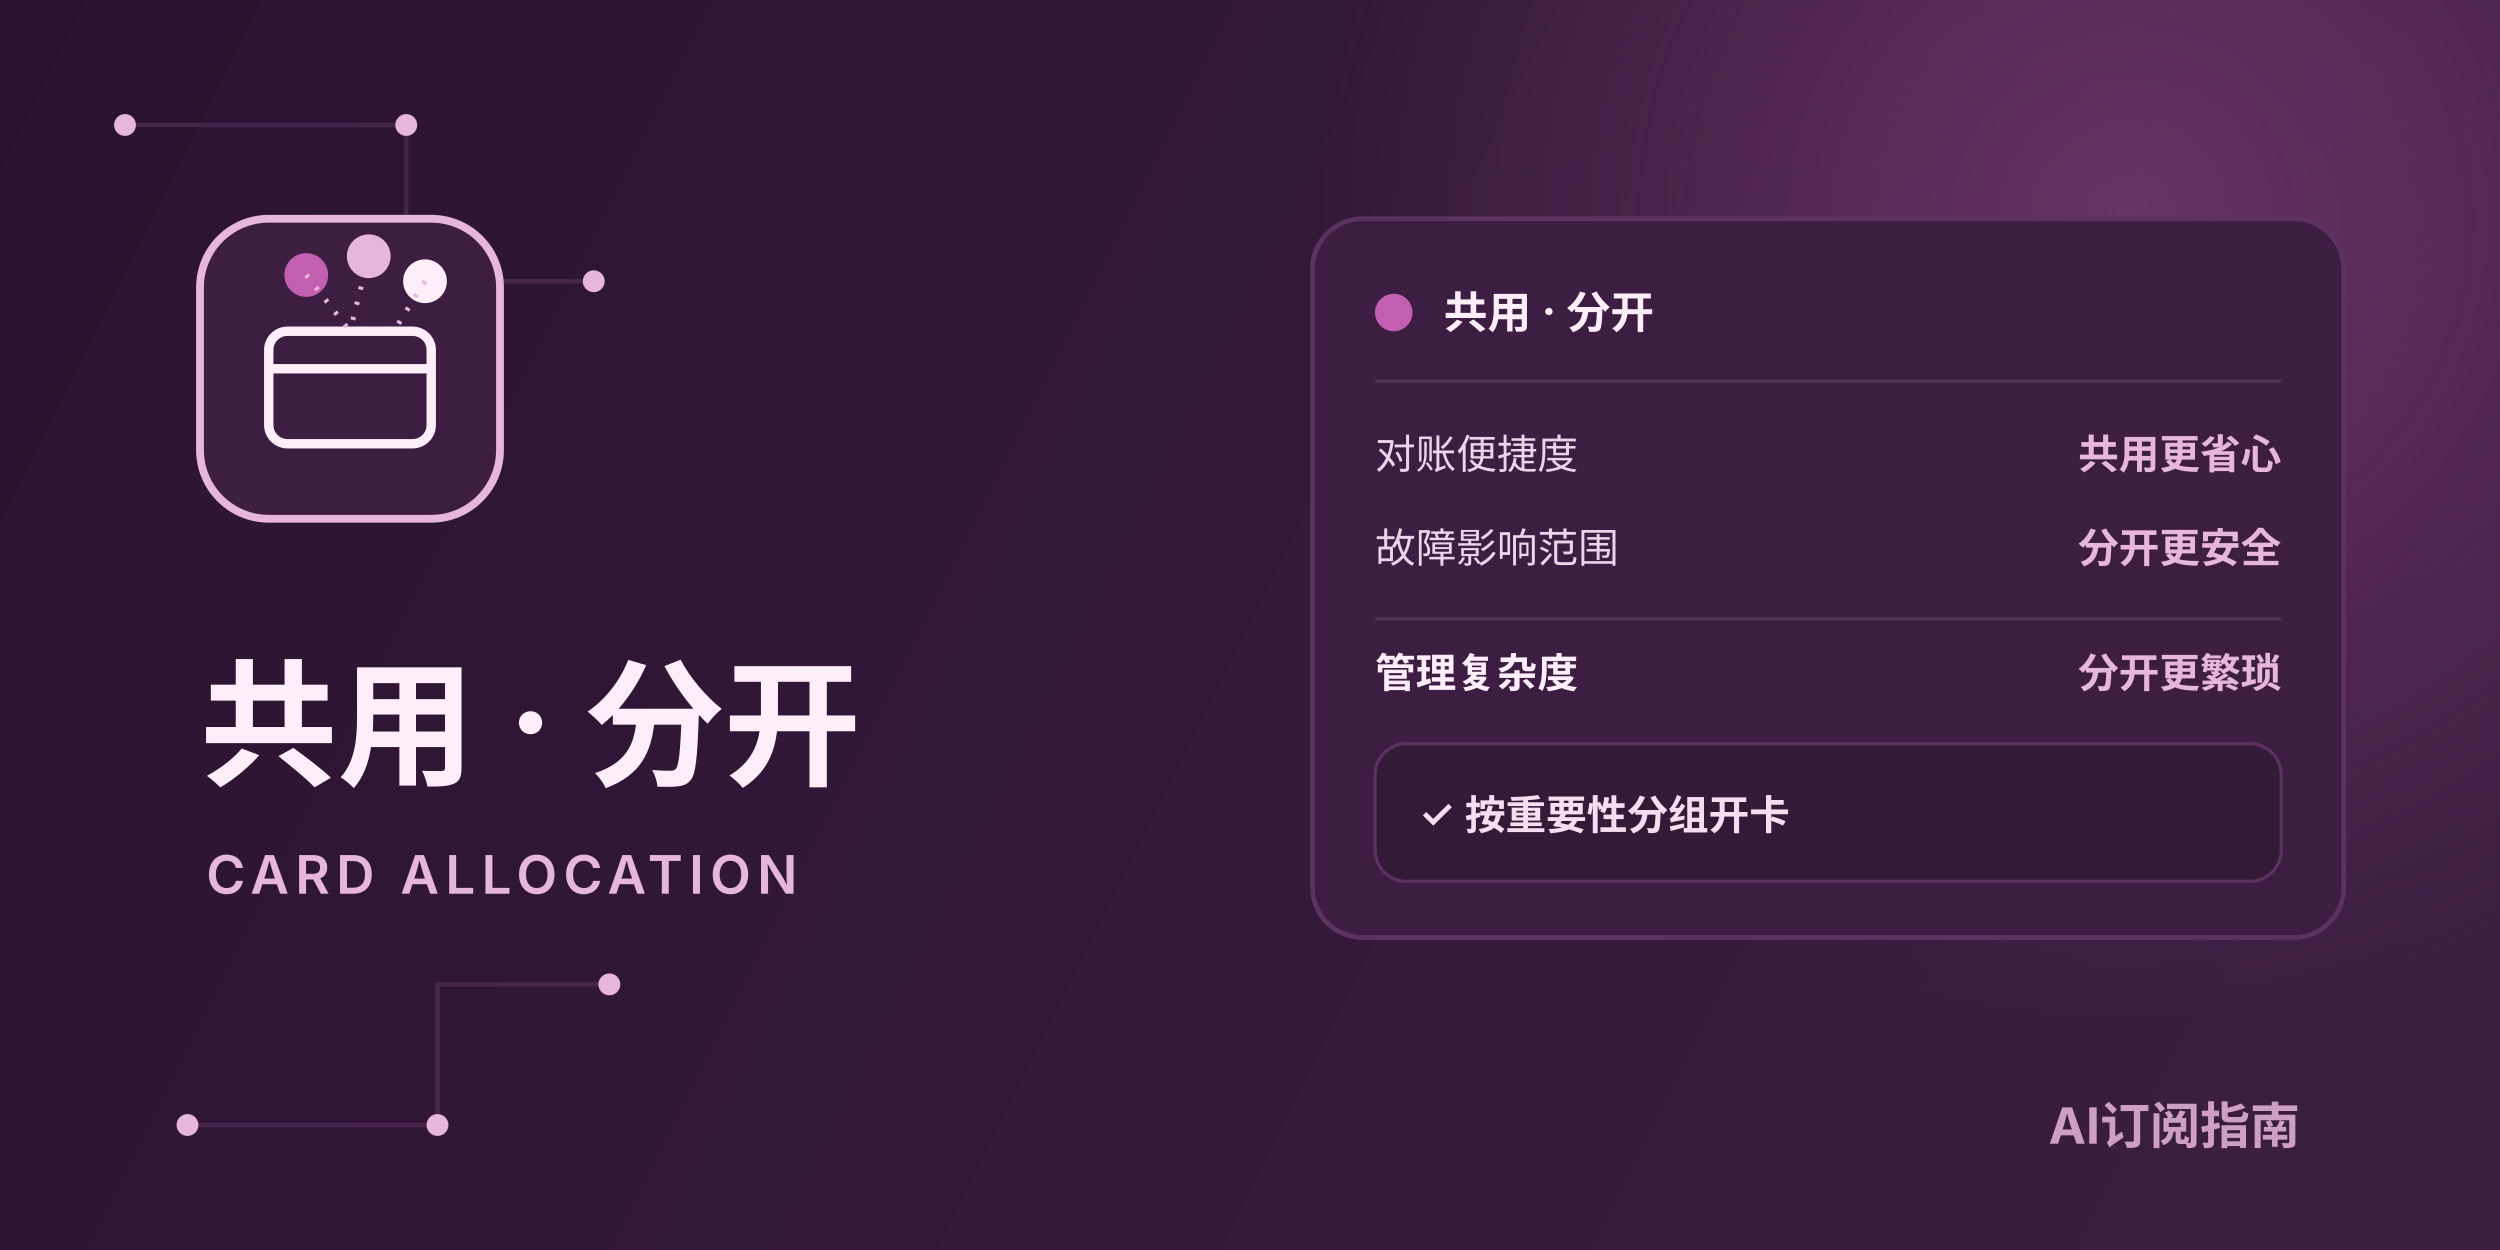
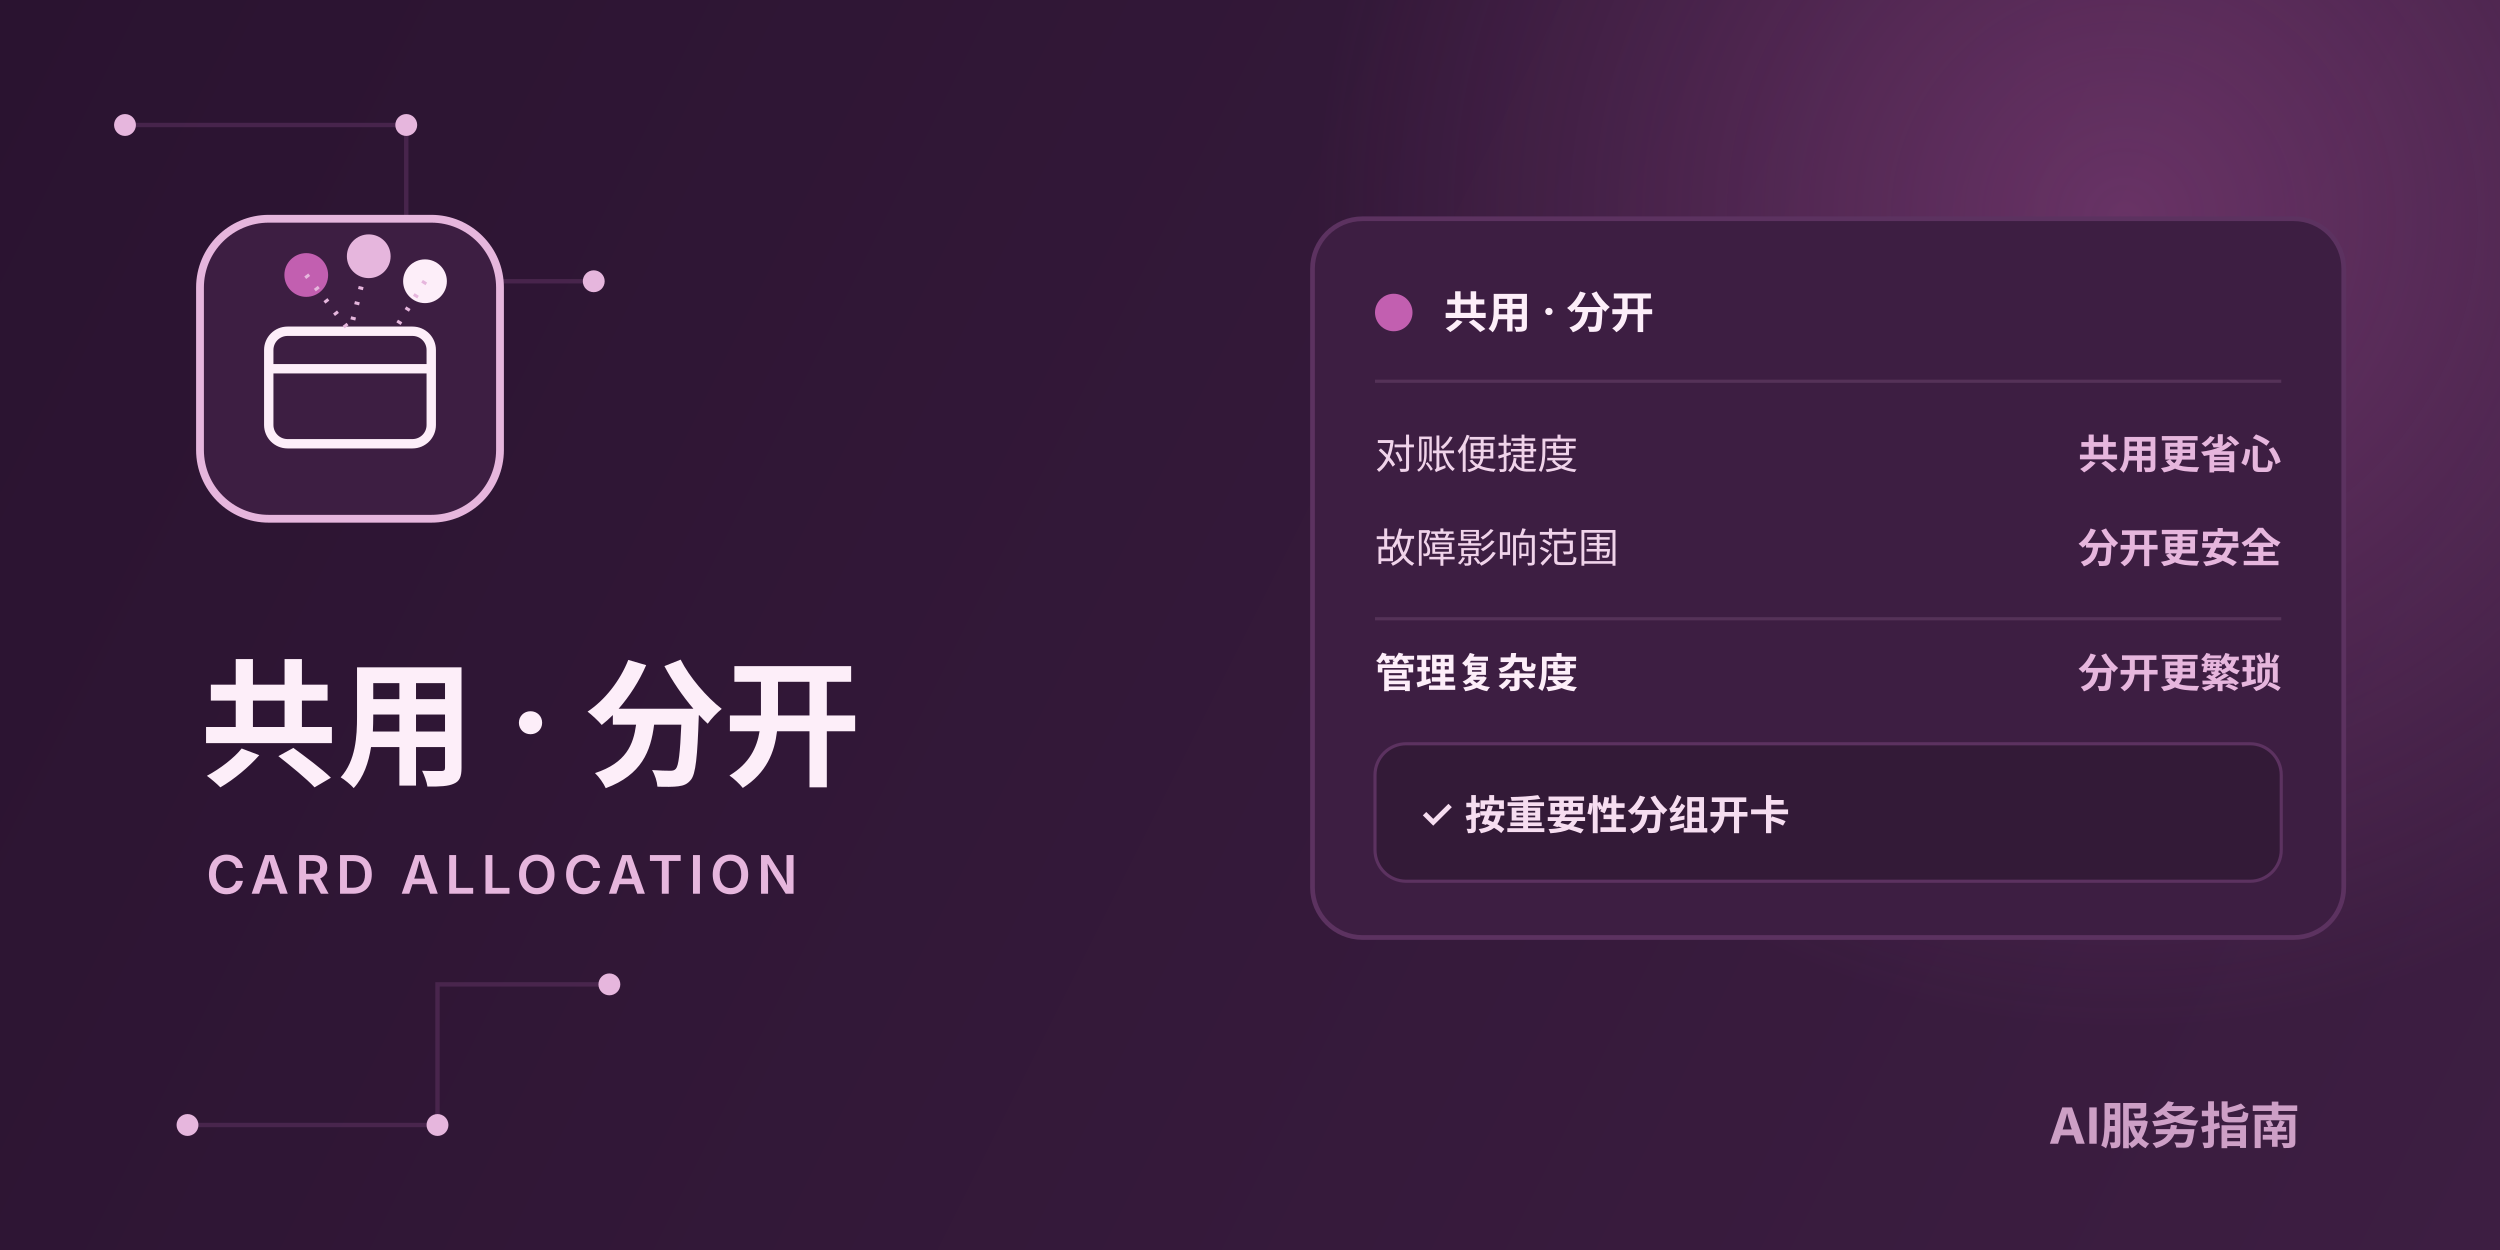
<svg xmlns="http://www.w3.org/2000/svg" viewBox="0 0 800 400" role="img" aria-label="多个AI订阅共用一张虚拟卡还是分开办卡更好封面图">
  <defs>
    <linearGradient id="bgGrad25" x1="0" y1="0" x2="800" y2="400" gradientUnits="userSpaceOnUse">
      <stop offset="0" stop-color="#2a1330" />
      <stop offset="1" stop-color="#3d1e42" />
    </linearGradient>
    <radialGradient id="glow25" cx="680" cy="70" r="260" gradientUnits="userSpaceOnUse">
      <stop offset="0" stop-color="#c25fb0" stop-opacity="0.35" />
      <stop offset="1" stop-color="#c25fb0" stop-opacity="0" />
    </radialGradient>
  </defs>
  <rect width="800" height="400" fill="url(#bgGrad25)" />
  <rect width="800" height="400" fill="url(#glow25)" />
  <g stroke="#5c3260" stroke-width="1.4" opacity="0.55" fill="none">
    <path d="M40 40 h90 v50 h60" />
    <path d="M60 360 h80 v-45 h55" />
  </g>
  <g fill="#e6b6dd">
    <circle cx="40" cy="40" r="3.5" />
    <circle cx="130" cy="40" r="3.5" />
    <circle cx="190" cy="90" r="3.5" />
    <circle cx="60" cy="360" r="3.5" />
    <circle cx="140" cy="360" r="3.5" />
    <circle cx="195" cy="315" r="3.5" />
  </g>
  <rect x="64" y="70" width="96" height="96" rx="22" fill="#3d1e42" stroke="#e6b6dd" stroke-width="2.5" />
  <rect x="86" y="106" width="52" height="36" rx="6" fill="none" stroke="#fdeef9" stroke-width="3" />
  <line x1="86" y1="118" x2="138" y2="118" stroke="#fdeef9" stroke-width="3" />
  <circle cx="98" cy="88" r="7" fill="#c25fb0" />
  <circle cx="118" cy="82" r="7" fill="#e6b6dd" />
  <circle cx="136" cy="90" r="7" fill="#fdeef9" />
  <line x1="98" y1="88" x2="112" y2="106" stroke="#e6b6dd" stroke-width="1.6" stroke-dasharray="1 4" />
  <line x1="118" y1="82" x2="112" y2="106" stroke="#e6b6dd" stroke-width="1.6" stroke-dasharray="1 4" />
  <line x1="136" y1="90" x2="126" y2="106" stroke="#e6b6dd" stroke-width="1.6" stroke-dasharray="1 4" />
  <text x="64" y="248" font-family="-apple-system, 'Segoe UI', 'PingFang SC', 'Microsoft YaHei', sans-serif" font-size="44" font-weight="700" fill="#fdeef9">共用 · 分开</text>
  <text x="66" y="286" font-family="-apple-system, 'Segoe UI', 'PingFang SC', 'Microsoft YaHei', sans-serif" font-size="17" font-weight="600" letter-spacing="2" fill="#e6b6dd">CARD ALLOCATION</text>
-   <text x="736" y="366" text-anchor="end" font-family="-apple-system, 'Segoe UI', 'PingFang SC', 'Microsoft YaHei', sans-serif" font-size="16" font-weight="700" fill="#e6b6dd" opacity="0.85">AI订阅指南</text>
+   <text x="736" y="366" text-anchor="end" font-family="-apple-system, 'Segoe UI', 'PingFang SC', 'Microsoft YaHei', sans-serif" font-size="16" font-weight="700" fill="#e6b6dd" opacity="0.85">AI服务指南</text>
  <rect x="420" y="70" width="330" height="230" rx="16" fill="#3d1e42" stroke="#5c3260" stroke-width="1.5" />
  <circle cx="446" cy="100" r="6" fill="#c25fb0" />
  <text x="462" y="105" font-family="-apple-system, 'Segoe UI', 'PingFang SC', 'Microsoft YaHei', sans-serif" font-size="14" font-weight="700" fill="#fdeef9">共用 · 分开</text>
  <line x1="440" y1="122" x2="730" y2="122" stroke="#553258" stroke-width="1" />
  <text x="440" y="150" font-family="-apple-system, 'Segoe UI', 'PingFang SC', 'Microsoft YaHei', sans-serif" font-size="13" fill="#f0d3ea">对账便捷度</text>
  <text x="730" y="150" text-anchor="end" font-family="-apple-system, 'Segoe UI', 'PingFang SC', 'Microsoft YaHei', sans-serif" font-size="13" font-weight="700" fill="#e6b6dd">共用更省心</text>
  <text x="440" y="180" font-family="-apple-system, 'Segoe UI', 'PingFang SC', 'Microsoft YaHei', sans-serif" font-size="13" fill="#f0d3ea">故障影响范围</text>
  <text x="730" y="180" text-anchor="end" font-family="-apple-system, 'Segoe UI', 'PingFang SC', 'Microsoft YaHei', sans-serif" font-size="13" font-weight="700" fill="#e6b6dd">分开更安全</text>
  <line x1="440" y1="198" x2="730" y2="198" stroke="#553258" stroke-width="1" />
  <text x="440" y="220" font-family="-apple-system, 'Segoe UI', 'PingFang SC', 'Microsoft YaHei', sans-serif" font-size="13" font-weight="700" fill="#fdeef9">管理复杂度</text>
  <text x="730" y="220" text-anchor="end" font-family="-apple-system, 'Segoe UI', 'PingFang SC', 'Microsoft YaHei', sans-serif" font-size="13" font-weight="700" fill="#e6b6dd">分开更繁琐</text>
  <rect x="440" y="238" width="290" height="44" rx="10" fill="#331a37" stroke="#5c3260" stroke-width="1" />
  <text x="454" y="265" font-family="-apple-system, 'Segoe UI', 'PingFang SC', 'Microsoft YaHei', sans-serif" font-size="13" font-weight="600" fill="#f6ddf0">✓ 按重要性分组开卡</text>
</svg>
